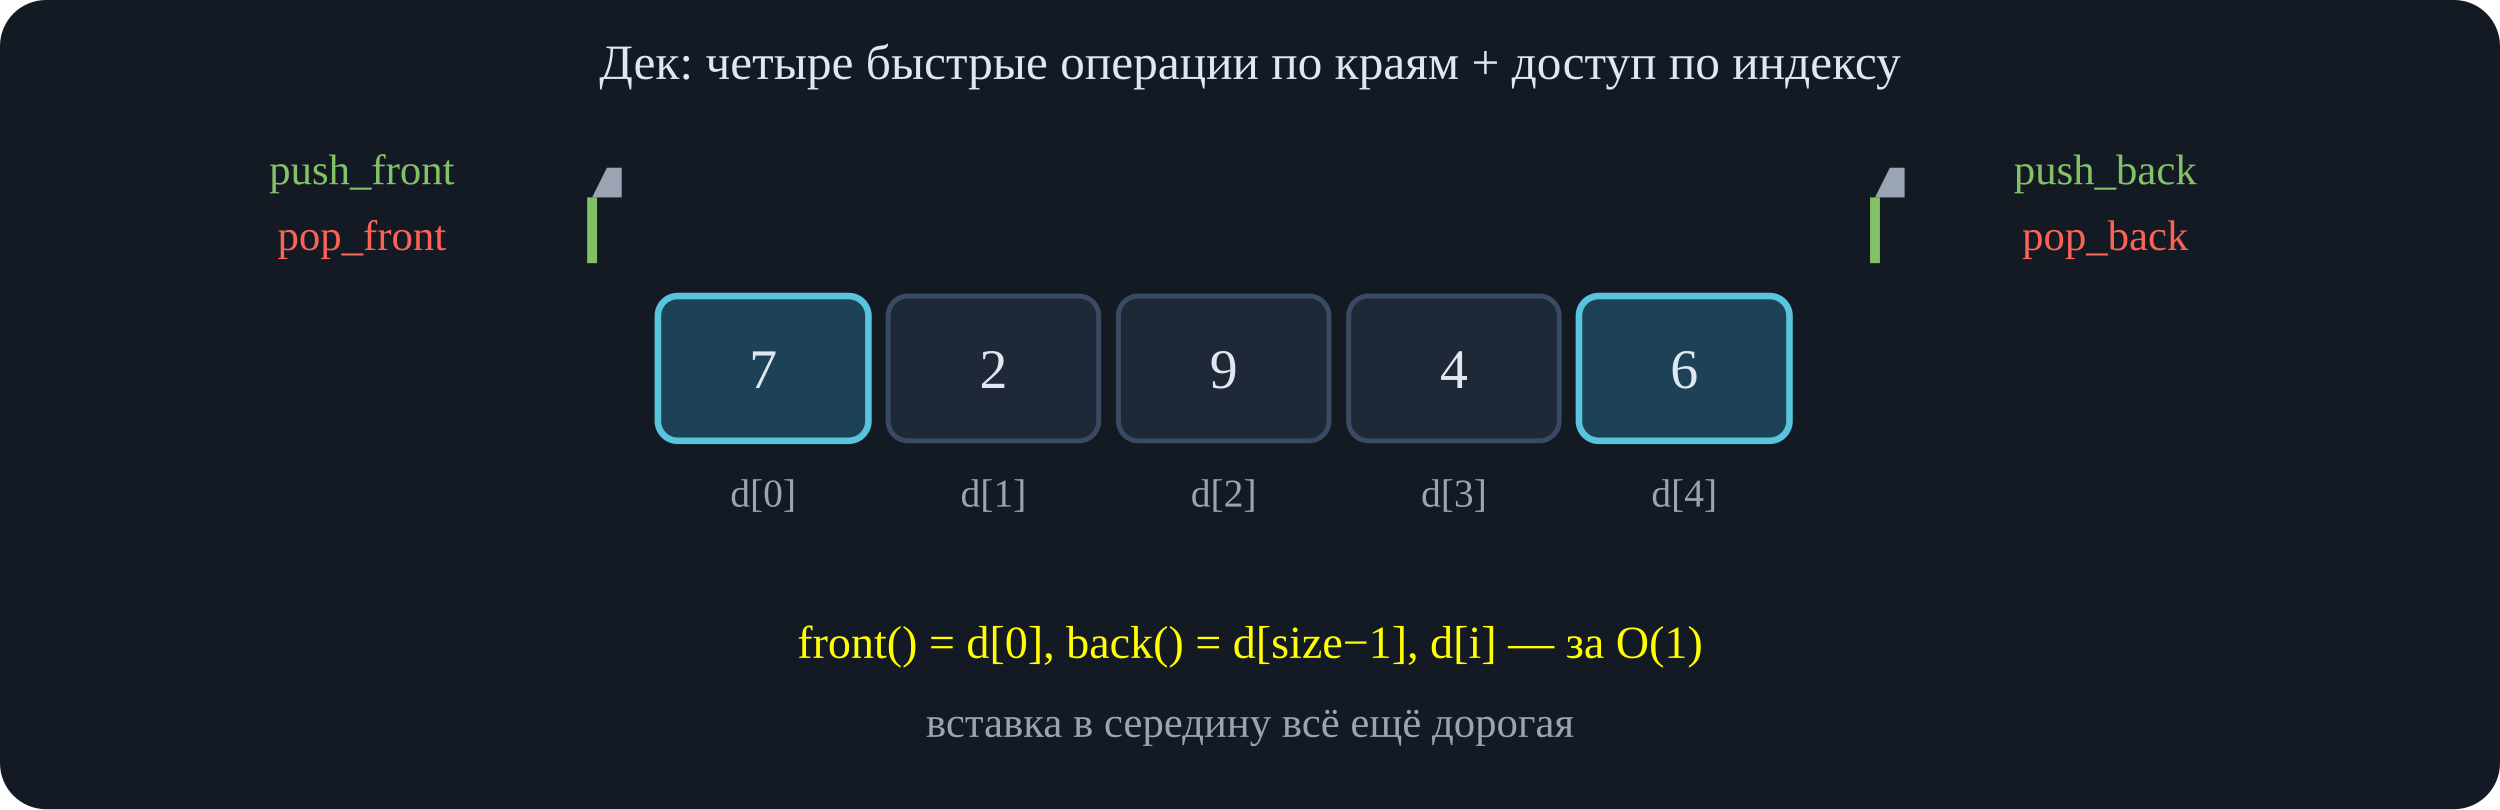
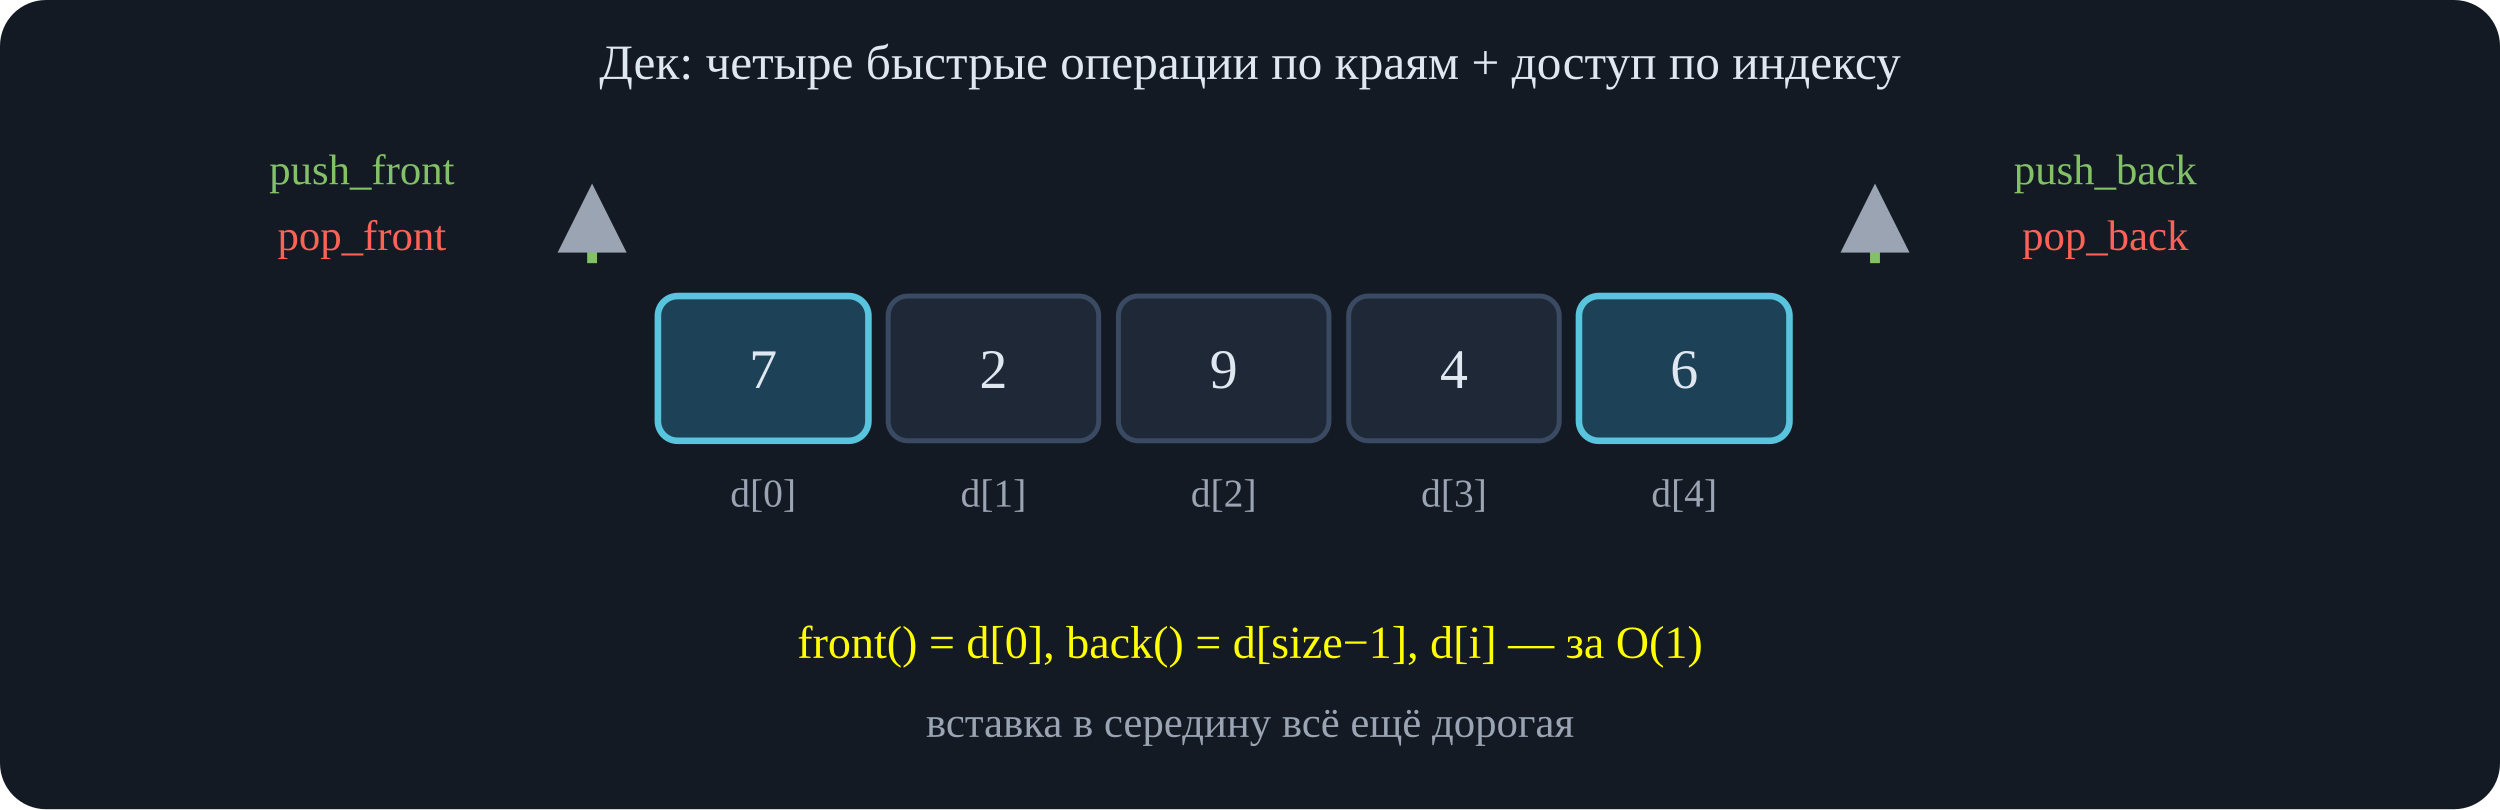
- <svg xmlns="http://www.w3.org/2000/svg" role="img" viewbox="0 0 760 246">
+ <svg xmlns="http://www.w3.org/2000/svg" width="760" height="246" viewBox="0 0 760 246" role="img">
  <defs>
-     <marker id="ar" markerheight="7" markerwidth="7" orient="auto-start-reverse" refx="8" refy="5" viewbox="0 0 10 10">
+     <marker id="ar" viewBox="0 0 10 10" refX="8" refY="5" markerWidth="7" markerHeight="7" orient="auto-start-reverse">
      <path d="M0,0 L10,5 L0,10 z" fill="#9aa4b2" />
    </marker>
  </defs>
-   <rect fill="#141a24" height="246" rx="14" width="760" x="0" y="0" />
-   <text fill="#dfe7f1" font-size="15" font-weight="400" text-anchor="middle" x="380" y="24">Дек: четыре быстрые операции по краям + доступ по индексу</text>
-   <rect fill="#1d4257" height="44" rx="6" stroke="#58c4dd" stroke-width="2" width="64" x="200" y="90" />
-   <text fill="#dfe7f1" font-size="17" font-weight="400" text-anchor="middle" x="232.0" y="117.95">7</text>
-   <text fill="#9aa4b2" font-size="12" font-weight="400" text-anchor="middle" x="232" y="154">d[0]</text>
-   <rect fill="#1E2836" height="44" rx="6" stroke="#3b4a63" stroke-width="1.5" width="64" x="270" y="90" />
-   <text fill="#dfe7f1" font-size="17" font-weight="400" text-anchor="middle" x="302.0" y="117.95">2</text>
-   <text fill="#9aa4b2" font-size="12" font-weight="400" text-anchor="middle" x="302" y="154">d[1]</text>
-   <rect fill="#1E2836" height="44" rx="6" stroke="#3b4a63" stroke-width="1.5" width="64" x="340" y="90" />
-   <text fill="#dfe7f1" font-size="17" font-weight="400" text-anchor="middle" x="372.0" y="117.95">9</text>
-   <text fill="#9aa4b2" font-size="12" font-weight="400" text-anchor="middle" x="372" y="154">d[2]</text>
-   <rect fill="#1E2836" height="44" rx="6" stroke="#3b4a63" stroke-width="1.5" width="64" x="410" y="90" />
-   <text fill="#dfe7f1" font-size="17" font-weight="400" text-anchor="middle" x="442.0" y="117.95">4</text>
-   <text fill="#9aa4b2" font-size="12" font-weight="400" text-anchor="middle" x="442" y="154">d[3]</text>
-   <rect fill="#1d4257" height="44" rx="6" stroke="#58c4dd" stroke-width="2" width="64" x="480" y="90" />
-   <text fill="#dfe7f1" font-size="17" font-weight="400" text-anchor="middle" x="512.0" y="117.95">6</text>
-   <text fill="#9aa4b2" font-size="12" font-weight="400" text-anchor="middle" x="512" y="154">d[4]</text>
-   <line marker-end="url(#ar)" stroke="#83c167" stroke-width="3" x1="180" x2="180" y1="80" y2="60" />
-   <text fill="#83c167" font-size="13" font-weight="400" text-anchor="middle" x="110" y="56">push_front</text>
-   <text fill="#fc6255" font-size="13" font-weight="400" text-anchor="middle" x="110" y="76">pop_front</text>
-   <line marker-end="url(#ar)" stroke="#83c167" stroke-width="3" x1="570" x2="570" y1="80" y2="60" />
-   <text fill="#83c167" font-size="13" font-weight="400" text-anchor="middle" x="640" y="56">push_back</text>
-   <text fill="#fc6255" font-size="13" font-weight="400" text-anchor="middle" x="640" y="76">pop_back</text>
-   <text fill="#ffff00" font-size="14" font-weight="400" text-anchor="middle" x="380" y="200">front() = d[0],  back() = d[size−1],  d[i] — за O(1)</text>
-   <text fill="#9aa4b2" font-size="13" font-weight="400" text-anchor="middle" x="380" y="224">вставка в середину всё ещё дорогая</text>
+   <rect x="0" y="0" width="760" height="246" rx="14" fill="#141a24" />
+   <text x="380" y="24" text-anchor="middle" font-size="15" font-weight="400" fill="#dfe7f1">Дек: четыре быстрые операции по краям + доступ по индексу</text>
+   <rect x="200" y="90" width="64" height="44" rx="6" fill="#1d4257" stroke="#58c4dd" stroke-width="2" />
+   <text x="232.0" y="117.95" text-anchor="middle" font-size="17" font-weight="400" fill="#dfe7f1">7</text>
+   <text x="232" y="154" text-anchor="middle" font-size="12" font-weight="400" fill="#9aa4b2">d[0]</text>
+   <rect x="270" y="90" width="64" height="44" rx="6" fill="#1E2836" stroke="#3b4a63" stroke-width="1.5" />
+   <text x="302.0" y="117.95" text-anchor="middle" font-size="17" font-weight="400" fill="#dfe7f1">2</text>
+   <text x="302" y="154" text-anchor="middle" font-size="12" font-weight="400" fill="#9aa4b2">d[1]</text>
+   <rect x="340" y="90" width="64" height="44" rx="6" fill="#1E2836" stroke="#3b4a63" stroke-width="1.5" />
+   <text x="372.0" y="117.95" text-anchor="middle" font-size="17" font-weight="400" fill="#dfe7f1">9</text>
+   <text x="372" y="154" text-anchor="middle" font-size="12" font-weight="400" fill="#9aa4b2">d[2]</text>
+   <rect x="410" y="90" width="64" height="44" rx="6" fill="#1E2836" stroke="#3b4a63" stroke-width="1.5" />
+   <text x="442.0" y="117.95" text-anchor="middle" font-size="17" font-weight="400" fill="#dfe7f1">4</text>
+   <text x="442" y="154" text-anchor="middle" font-size="12" font-weight="400" fill="#9aa4b2">d[3]</text>
+   <rect x="480" y="90" width="64" height="44" rx="6" fill="#1d4257" stroke="#58c4dd" stroke-width="2" />
+   <text x="512.0" y="117.95" text-anchor="middle" font-size="17" font-weight="400" fill="#dfe7f1">6</text>
+   <text x="512" y="154" text-anchor="middle" font-size="12" font-weight="400" fill="#9aa4b2">d[4]</text>
+   <line x1="180" y1="80" x2="180" y2="60" stroke="#83c167" stroke-width="3" marker-end="url(#ar)" />
+   <text x="110" y="56" text-anchor="middle" font-size="13" font-weight="400" fill="#83c167">push_front</text>
+   <text x="110" y="76" text-anchor="middle" font-size="13" font-weight="400" fill="#fc6255">pop_front</text>
+   <line x1="570" y1="80" x2="570" y2="60" stroke="#83c167" stroke-width="3" marker-end="url(#ar)" />
+   <text x="640" y="56" text-anchor="middle" font-size="13" font-weight="400" fill="#83c167">push_back</text>
+   <text x="640" y="76" text-anchor="middle" font-size="13" font-weight="400" fill="#fc6255">pop_back</text>
+   <text x="380" y="200" text-anchor="middle" font-size="14" font-weight="400" fill="#ffff00">front() = d[0],  back() = d[size−1],  d[i] — за O(1)</text>
+   <text x="380" y="224" text-anchor="middle" font-size="13" font-weight="400" fill="#9aa4b2">вставка в середину всё ещё дорогая</text>
</svg>
